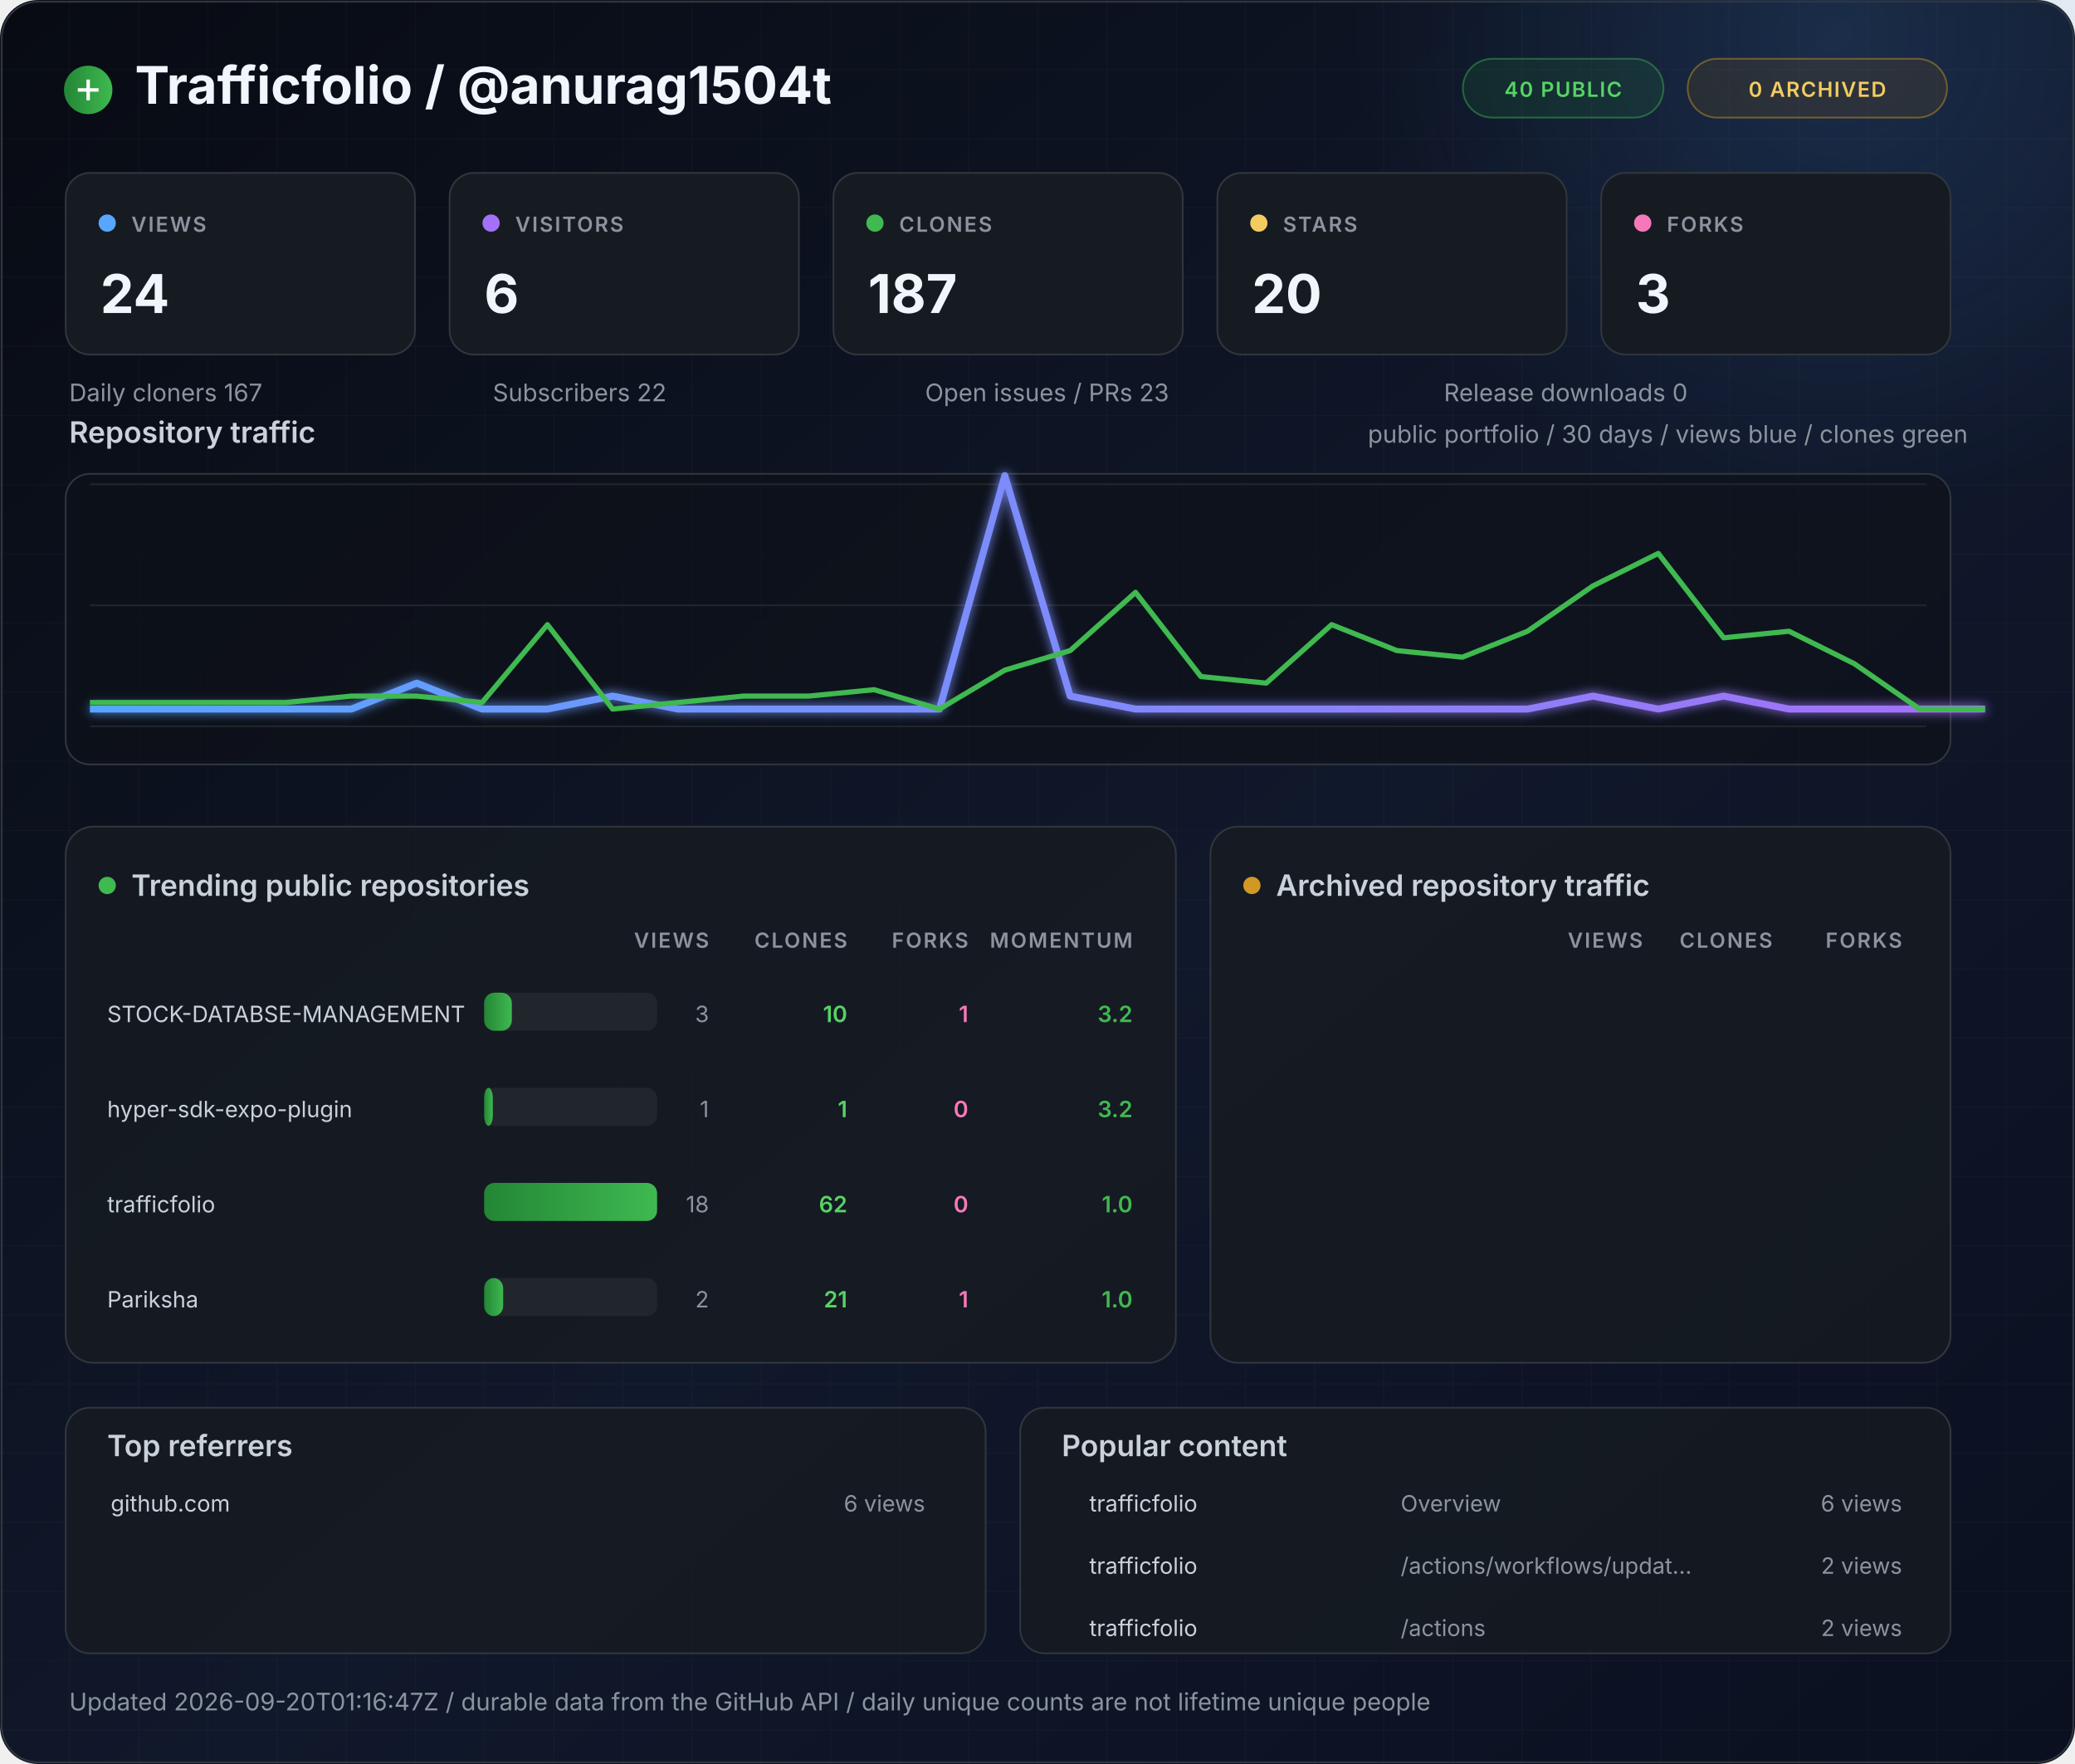
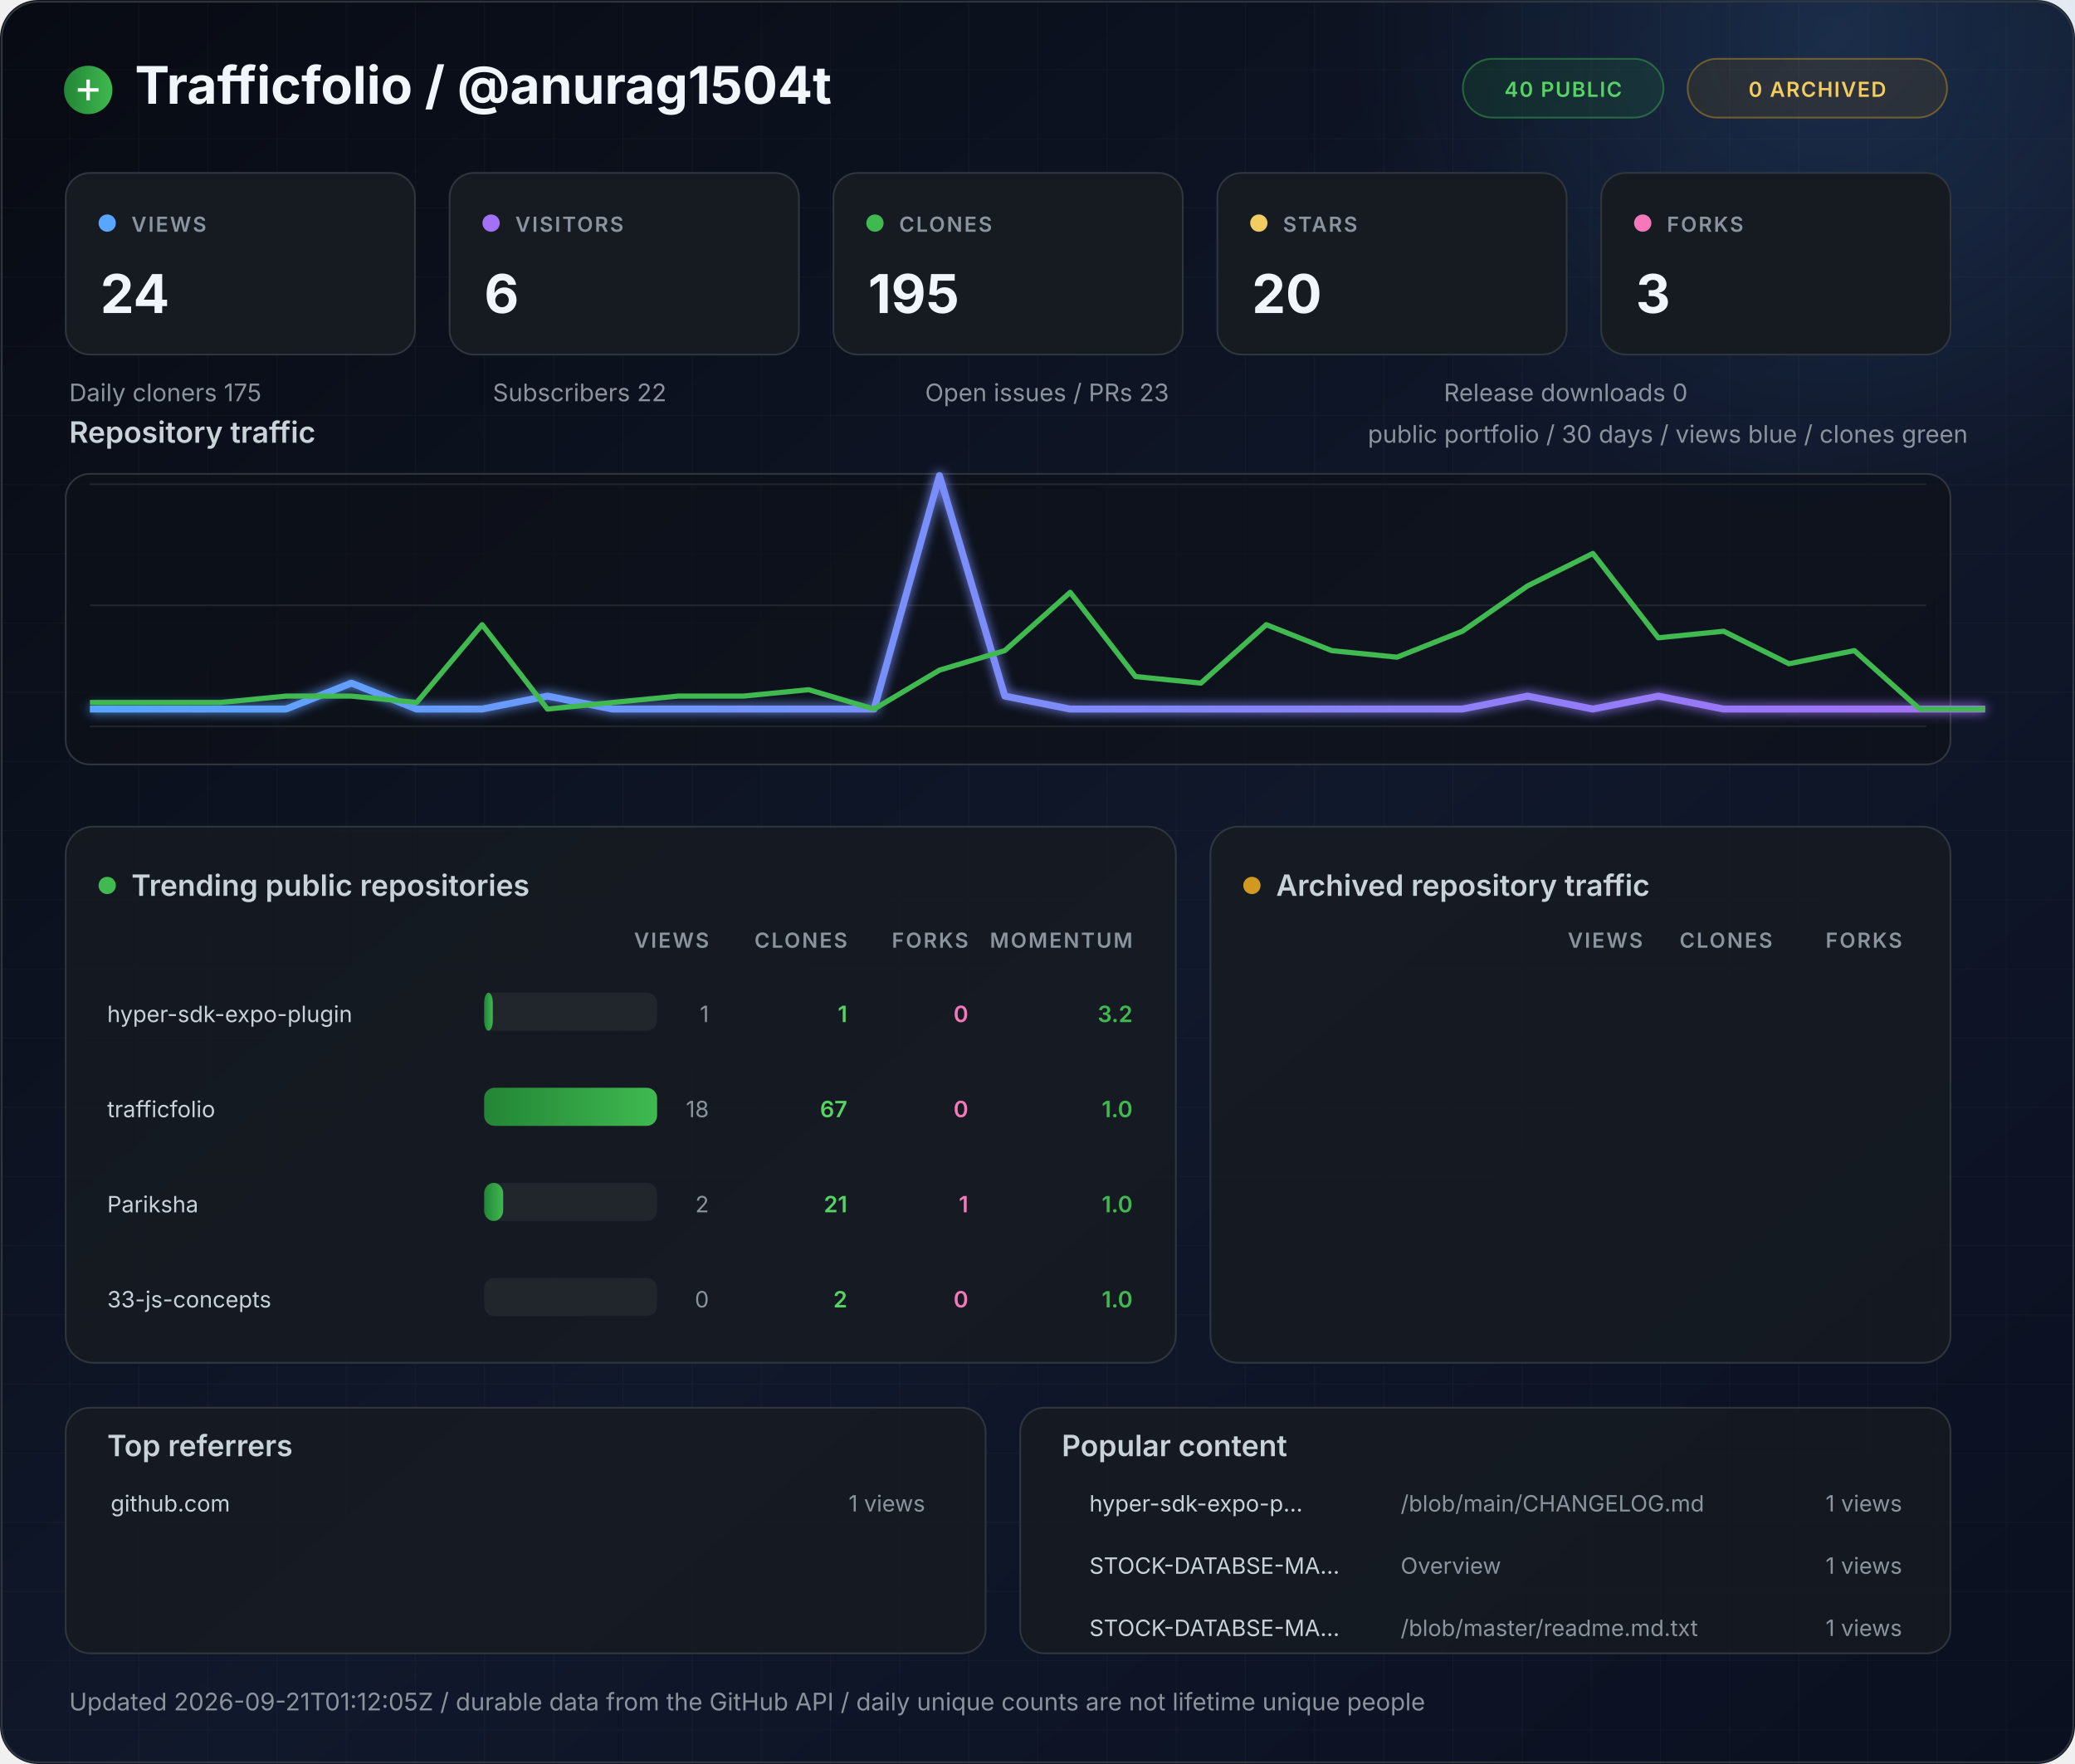
<svg xmlns="http://www.w3.org/2000/svg" width="1200" height="1020" viewBox="0 0 1200 1020" role="img" aria-label="Trafficfolio GitHub analytics dashboard for anurag1504t">
  <defs>
    <linearGradient id="bg" x1="0" y1="0" x2="1" y2="1">
      <stop stop-color="#080b13" />
      <stop offset=".55" stop-color="#10182b" />
      <stop offset="1" stop-color="#0b1020" />
    </linearGradient>
    <linearGradient id="line" x1="0" y1="0" x2="1" y2="0">
      <stop stop-color="#58a6ff" />
      <stop offset="1" stop-color="#a371f7" />
    </linearGradient>
    <linearGradient id="bar" x1="0" y1="0" x2="1" y2="0">
      <stop stop-color="#238636" />
      <stop offset="1" stop-color="#3fb950" />
    </linearGradient>
    <linearGradient id="archiveBar" x1="0" y1="0" x2="1" y2="0">
      <stop stop-color="#9e6a03" />
      <stop offset="1" stop-color="#f2cc60" />
    </linearGradient>
    <radialGradient id="ambient">
      <stop stop-color="#58a6ff" stop-opacity=".16" />
      <stop offset="1" stop-color="#58a6ff" stop-opacity="0" />
    </radialGradient>
    <pattern id="grid" width="40" height="40" patternUnits="userSpaceOnUse">
      <path d="M40 0H0V40" fill="none" stroke="#ffffff" stroke-opacity=".025" />
    </pattern>
    <filter id="glow">
      <feGaussianBlur stdDeviation="3" result="b" />
      <feMerge>
        <feMergeNode in="b" />
        <feMergeNode in="SourceGraphic" />
      </feMerge>
    </filter>
    <style>
    .title{font:750 30px -apple-system,BlinkMacSystemFont,"Segoe UI",sans-serif;fill:#f0f6fc}
    .subtitle{font:14px -apple-system,BlinkMacSystemFont,"Segoe UI",sans-serif;fill:#8b949e}
    .label{font:600 12px -apple-system,BlinkMacSystemFont,"Segoe UI",sans-serif;fill:#8b949e;letter-spacing:1px}
    .metric{font:700 31px -apple-system,BlinkMacSystemFont,"Segoe UI",sans-serif;fill:#f0f6fc}
    .section{font:600 17px -apple-system,BlinkMacSystemFont,"Segoe UI",sans-serif;fill:#c9d1d9}
    .repo,.value,.trend,.archive,.clone,.fork{font:13px -apple-system,BlinkMacSystemFont,"Segoe UI",sans-serif;fill:#c9d1d9}
    .value{fill:#8b949e} .trend{fill:#3fb950;font-weight:600} .archive{fill:#d29922}
    .clone{fill:#56d364;font-weight:600} .fork{fill:#f778ba;font-weight:600}
    .pill{font:600 12px -apple-system,BlinkMacSystemFont,"Segoe UI",sans-serif;letter-spacing:.7px}
  </style>
  </defs>
  <rect width="1200" height="1020" rx="22" fill="url(#bg)" />
  <rect width="1200" height="1020" rx="22" fill="url(#grid)" />
  <circle cx="1060" cy="20" r="280" fill="url(#ambient)" />
  <rect x="1" y="1" width="1198" height="1018" rx="21" fill="none" stroke="#30363d" />
  <circle cx="51" cy="52" r="14" fill="url(#bar)" />
  <path d="M45 52h12M51 46v12" stroke="#fff" stroke-width="2" />
  <text x="78" y="60" class="title">Trafficfolio / @anurag1504t</text>
  <rect x="846" y="34" width="116" height="34" rx="17" fill="#238636" fill-opacity=".16" stroke="#3fb950" stroke-opacity=".45" />
  <text x="904" y="56" text-anchor="middle" class="pill" fill="#56d364">40 PUBLIC</text>
  <rect x="976" y="34" width="150" height="34" rx="17" fill="#9e6a03" fill-opacity=".14" stroke="#d29922" stroke-opacity=".45" />
  <text x="1051" y="56" text-anchor="middle" class="pill" fill="#f2cc60">0 ARCHIVED</text>
  <rect x="38" y="100" width="202" height="105" rx="14" fill="#161b22" stroke="#30363d" />
  <circle cx="62" cy="129" r="5" fill="#58a6ff" />
  <text x="76" y="134" class="label">VIEWS</text>
  <text x="58" y="181" class="metric">24</text>
  <rect x="260" y="100" width="202" height="105" rx="14" fill="#161b22" stroke="#30363d" />
  <circle cx="284" cy="129" r="5" fill="#a371f7" />
  <text x="298" y="134" class="label">VISITORS</text>
  <text x="280" y="181" class="metric">6</text>
  <rect x="482" y="100" width="202" height="105" rx="14" fill="#161b22" stroke="#30363d" />
  <circle cx="506" cy="129" r="5" fill="#3fb950" />
  <text x="520" y="134" class="label">CLONES</text>
-   <text x="502" y="181" class="metric">187</text>
+   <text x="502" y="181" class="metric">195</text>
  <rect x="704" y="100" width="202" height="105" rx="14" fill="#161b22" stroke="#30363d" />
  <circle cx="728" cy="129" r="5" fill="#f2cc60" />
  <text x="742" y="134" class="label">STARS</text>
  <text x="724" y="181" class="metric">20</text>
  <rect x="926" y="100" width="202" height="105" rx="14" fill="#161b22" stroke="#30363d" />
  <circle cx="950" cy="129" r="5" fill="#f778ba" />
  <text x="964" y="134" class="label">FORKS</text>
  <text x="946" y="181" class="metric">3</text>
-   <text x="40" y="232" class="subtitle">Daily cloners 167</text>
+   <text x="40" y="232" class="subtitle">Daily cloners 175</text>
  <text x="285" y="232" class="subtitle">Subscribers 22</text>
  <text x="535" y="232" class="subtitle">Open issues / PRs 23</text>
  <text x="835" y="232" class="subtitle">Release downloads 0</text>
  <text x="40" y="256" class="section">Repository traffic</text>
  <text x="1138" y="256" text-anchor="end" class="subtitle">public portfolio / 30 days / views blue / clones green</text>
  <rect x="38" y="274" width="1090" height="168" rx="14" fill="#0d1117" fill-opacity=".62" stroke="#30363d" />
  <line x1="52" y1="420" x2="1114" y2="420" stroke="#21262d" />
  <line x1="52" y1="350" x2="1114" y2="350" stroke="#21262d" />
  <line x1="52" y1="280" x2="1114" y2="280" stroke="#21262d" />
-   <polyline points="52.0,410.0 89.8,410.0 127.6,410.0 165.4,410.0 203.2,410.0 241.0,395.0 278.8,410.0 316.6,410.0 354.3,402.5 392.1,410.0 429.9,410.0 467.7,410.0 505.5,410.0 543.3,410.0 581.1,275.0 618.9,402.5 656.7,410.0 694.5,410.0 732.3,410.0 770.1,410.0 807.9,410.0 845.7,410.0 883.4,410.0 921.2,402.5 959.0,410.0 996.8,402.5 1034.6,410.0 1072.4,410.0 1110.2,410.0 1148.0,410.0" fill="none" stroke="url(#line)" stroke-width="4" stroke-linejoin="round" filter="url(#glow)" />
-   <polyline points="52.0,406.2 89.8,406.2 127.6,406.2 165.4,406.2 203.2,402.5 241.0,402.5 278.8,406.2 316.6,361.2 354.3,410.0 392.1,406.2 429.9,402.5 467.7,402.5 505.5,398.8 543.3,410.0 581.1,387.5 618.9,376.2 656.7,342.5 694.5,391.2 732.3,395.0 770.1,361.2 807.9,376.2 845.7,380.0 883.4,365.0 921.2,338.8 959.0,320.0 996.8,368.8 1034.6,365.0 1072.4,383.8 1110.2,410.0 1148.0,410.0" fill="none" stroke="#3fb950" stroke-width="3" stroke-linejoin="round" />
+   <polyline points="52.0,410.0 89.8,410.0 127.6,410.0 165.4,410.0 203.2,395.0 241.0,410.0 278.8,410.0 316.6,402.5 354.3,410.0 392.1,410.0 429.9,410.0 467.7,410.0 505.5,410.0 543.3,275.0 581.1,402.5 618.9,410.0 656.7,410.0 694.5,410.0 732.3,410.0 770.1,410.0 807.9,410.0 845.7,410.0 883.4,402.5 921.2,410.0 959.0,402.5 996.8,410.0 1034.6,410.0 1072.4,410.0 1110.2,410.0 1148.0,410.0" fill="none" stroke="url(#line)" stroke-width="4" stroke-linejoin="round" filter="url(#glow)" />
+   <polyline points="52.0,406.2 89.8,406.2 127.6,406.2 165.4,402.5 203.2,402.5 241.0,406.2 278.8,361.2 316.6,410.0 354.3,406.2 392.1,402.5 429.9,402.5 467.7,398.8 505.5,410.0 543.3,387.5 581.1,376.2 618.9,342.5 656.7,391.2 694.5,395.0 732.3,361.2 770.1,376.2 807.9,380.0 845.7,365.0 883.4,338.8 921.2,320.0 959.0,368.8 996.8,365.0 1034.6,383.8 1072.4,376.2 1110.2,410.0 1148.0,410.0" fill="none" stroke="#3fb950" stroke-width="3" stroke-linejoin="round" />
  <rect x="38" y="478" width="642" height="310" rx="16" fill="#161b22" fill-opacity=".82" stroke="#30363d" />
  <circle cx="62" cy="512" r="5" fill="#3fb950" />
  <text x="76" y="518" class="section">Trending public repositories</text>
  <text x="410" y="548" text-anchor="end" class="label">VIEWS</text>
  <text x="490" y="548" text-anchor="end" class="label">CLONES</text>
  <text x="560" y="548" text-anchor="end" class="label">FORKS</text>
  <text x="655" y="548" text-anchor="end" class="label">MOMENTUM</text>
-   <text x="62" y="591" class="repo">STOCK-DATABSE-MANAGEMENT</text>
+   <text x="62" y="591" class="repo">hyper-sdk-expo-plugin</text>
  <rect x="280" y="574" width="100" height="22" rx="6" fill="#21262d" />
-   <rect x="280" y="574" width="16" height="22" rx="6" fill="url(#bar)" />
-   <text x="410" y="591" text-anchor="end" class="value">3</text>
-   <text x="490" y="591" text-anchor="end" class="clone">10</text>
-   <text x="560" y="591" text-anchor="end" class="fork">1</text>
+   <rect x="280" y="574" width="5" height="22" rx="6" fill="url(#bar)" />
+   <text x="410" y="591" text-anchor="end" class="value">1</text>
+   <text x="490" y="591" text-anchor="end" class="clone">1</text>
+   <text x="560" y="591" text-anchor="end" class="fork">0</text>
  <text x="655" y="591" text-anchor="end" class="trend">3.2</text>
-   <text x="62" y="646" class="repo">hyper-sdk-expo-plugin</text>
+   <text x="62" y="646" class="repo">trafficfolio</text>
  <rect x="280" y="629" width="100" height="22" rx="6" fill="#21262d" />
-   <rect x="280" y="629" width="5" height="22" rx="6" fill="url(#bar)" />
-   <text x="410" y="646" text-anchor="end" class="value">1</text>
-   <text x="490" y="646" text-anchor="end" class="clone">1</text>
+   <rect x="280" y="629" width="100" height="22" rx="6" fill="url(#bar)" />
+   <text x="410" y="646" text-anchor="end" class="value">18</text>
+   <text x="490" y="646" text-anchor="end" class="clone">67</text>
  <text x="560" y="646" text-anchor="end" class="fork">0</text>
-   <text x="655" y="646" text-anchor="end" class="trend">3.2</text>
-   <text x="62" y="701" class="repo">trafficfolio</text>
+   <text x="655" y="646" text-anchor="end" class="trend">1.0</text>
+   <text x="62" y="701" class="repo">Pariksha</text>
  <rect x="280" y="684" width="100" height="22" rx="6" fill="#21262d" />
-   <rect x="280" y="684" width="100" height="22" rx="6" fill="url(#bar)" />
-   <text x="410" y="701" text-anchor="end" class="value">18</text>
-   <text x="490" y="701" text-anchor="end" class="clone">62</text>
-   <text x="560" y="701" text-anchor="end" class="fork">0</text>
+   <rect x="280" y="684" width="11" height="22" rx="6" fill="url(#bar)" />
+   <text x="410" y="701" text-anchor="end" class="value">2</text>
+   <text x="490" y="701" text-anchor="end" class="clone">21</text>
+   <text x="560" y="701" text-anchor="end" class="fork">1</text>
  <text x="655" y="701" text-anchor="end" class="trend">1.0</text>
-   <text x="62" y="756" class="repo">Pariksha</text>
+   <text x="62" y="756" class="repo">33-js-concepts</text>
  <rect x="280" y="739" width="100" height="22" rx="6" fill="#21262d" />
-   <rect x="280" y="739" width="11" height="22" rx="6" fill="url(#bar)" />
-   <text x="410" y="756" text-anchor="end" class="value">2</text>
-   <text x="490" y="756" text-anchor="end" class="clone">21</text>
-   <text x="560" y="756" text-anchor="end" class="fork">1</text>
+   <rect x="280" y="739" width="0" height="22" rx="6" fill="url(#bar)" />
+   <text x="410" y="756" text-anchor="end" class="value">0</text>
+   <text x="490" y="756" text-anchor="end" class="clone">2</text>
+   <text x="560" y="756" text-anchor="end" class="fork">0</text>
  <text x="655" y="756" text-anchor="end" class="trend">1.0</text>
  <rect x="700" y="478" width="428" height="310" rx="16" fill="#161b22" fill-opacity=".82" stroke="#30363d" />
  <circle cx="724" cy="512" r="5" fill="#d29922" />
  <text x="738" y="518" class="section">Archived repository traffic</text>
  <text x="950" y="548" text-anchor="end" class="label">VIEWS</text>
  <text x="1025" y="548" text-anchor="end" class="label">CLONES</text>
  <text x="1100" y="548" text-anchor="end" class="label">FORKS</text>
  <rect x="38" y="814" width="532" height="142" rx="14" fill="#161b22" fill-opacity=".82" stroke="#30363d" />
  <text x="62" y="842" class="section">Top referrers</text>
  <text x="64" y="874" class="repo">github.com</text>
-   <text x="535" y="874" text-anchor="end" class="value">6 views</text>
+   <text x="535" y="874" text-anchor="end" class="value">1 views</text>
  <rect x="590" y="814" width="538" height="142" rx="14" fill="#161b22" fill-opacity=".82" stroke="#30363d" />
  <text x="614" y="842" class="section">Popular content</text>
-   <text x="630" y="874" class="repo">trafficfolio</text>
-   <text x="810" y="874" class="value">Overview</text>
-   <text x="1100" y="874" text-anchor="end" class="value">6 views</text>
-   <text x="630" y="910" class="repo">trafficfolio</text>
-   <text x="810" y="910" class="value">/actions/workflows/updat...</text>
-   <text x="1100" y="910" text-anchor="end" class="value">2 views</text>
-   <text x="630" y="946" class="repo">trafficfolio</text>
-   <text x="810" y="946" class="value">/actions</text>
-   <text x="1100" y="946" text-anchor="end" class="value">2 views</text>
-   <text x="40" y="989" class="subtitle">Updated 2026-09-20T01:16:47Z / durable data from the GitHub API / daily unique counts are not lifetime unique people</text>
+   <text x="630" y="874" class="repo">hyper-sdk-expo-p...</text>
+   <text x="810" y="874" class="value">/blob/main/CHANGELOG.md</text>
+   <text x="1100" y="874" text-anchor="end" class="value">1 views</text>
+   <text x="630" y="910" class="repo">STOCK-DATABSE-MA...</text>
+   <text x="810" y="910" class="value">Overview</text>
+   <text x="1100" y="910" text-anchor="end" class="value">1 views</text>
+   <text x="630" y="946" class="repo">STOCK-DATABSE-MA...</text>
+   <text x="810" y="946" class="value">/blob/master/readme.md.txt</text>
+   <text x="1100" y="946" text-anchor="end" class="value">1 views</text>
+   <text x="40" y="989" class="subtitle">Updated 2026-09-21T01:12:05Z / durable data from the GitHub API / daily unique counts are not lifetime unique people</text>
</svg>
